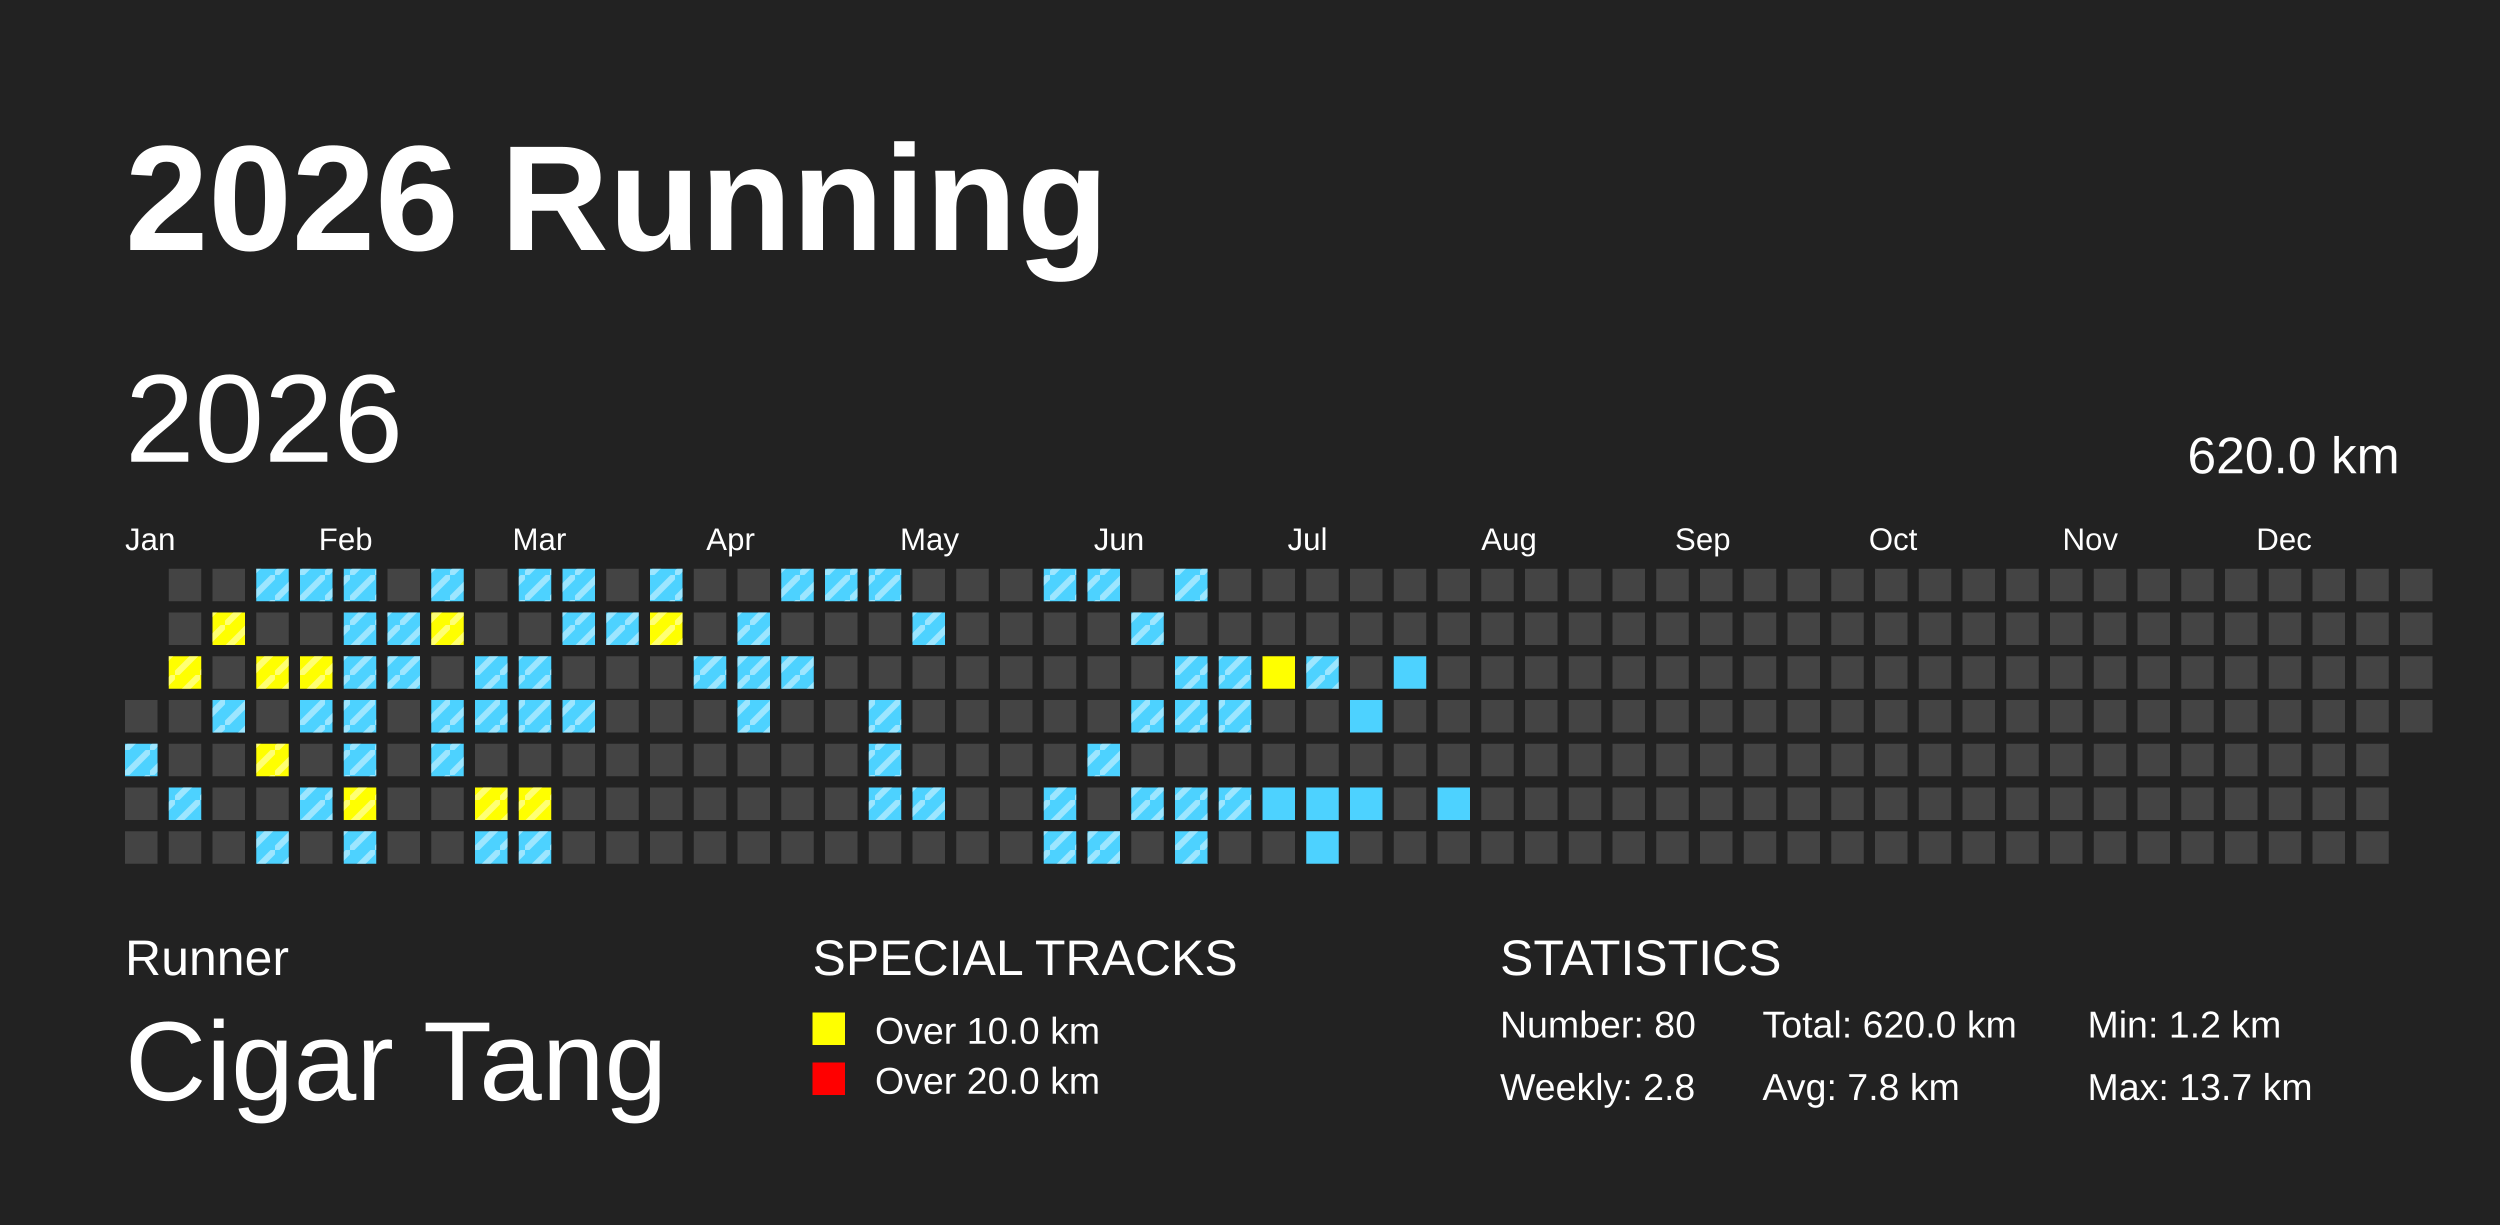
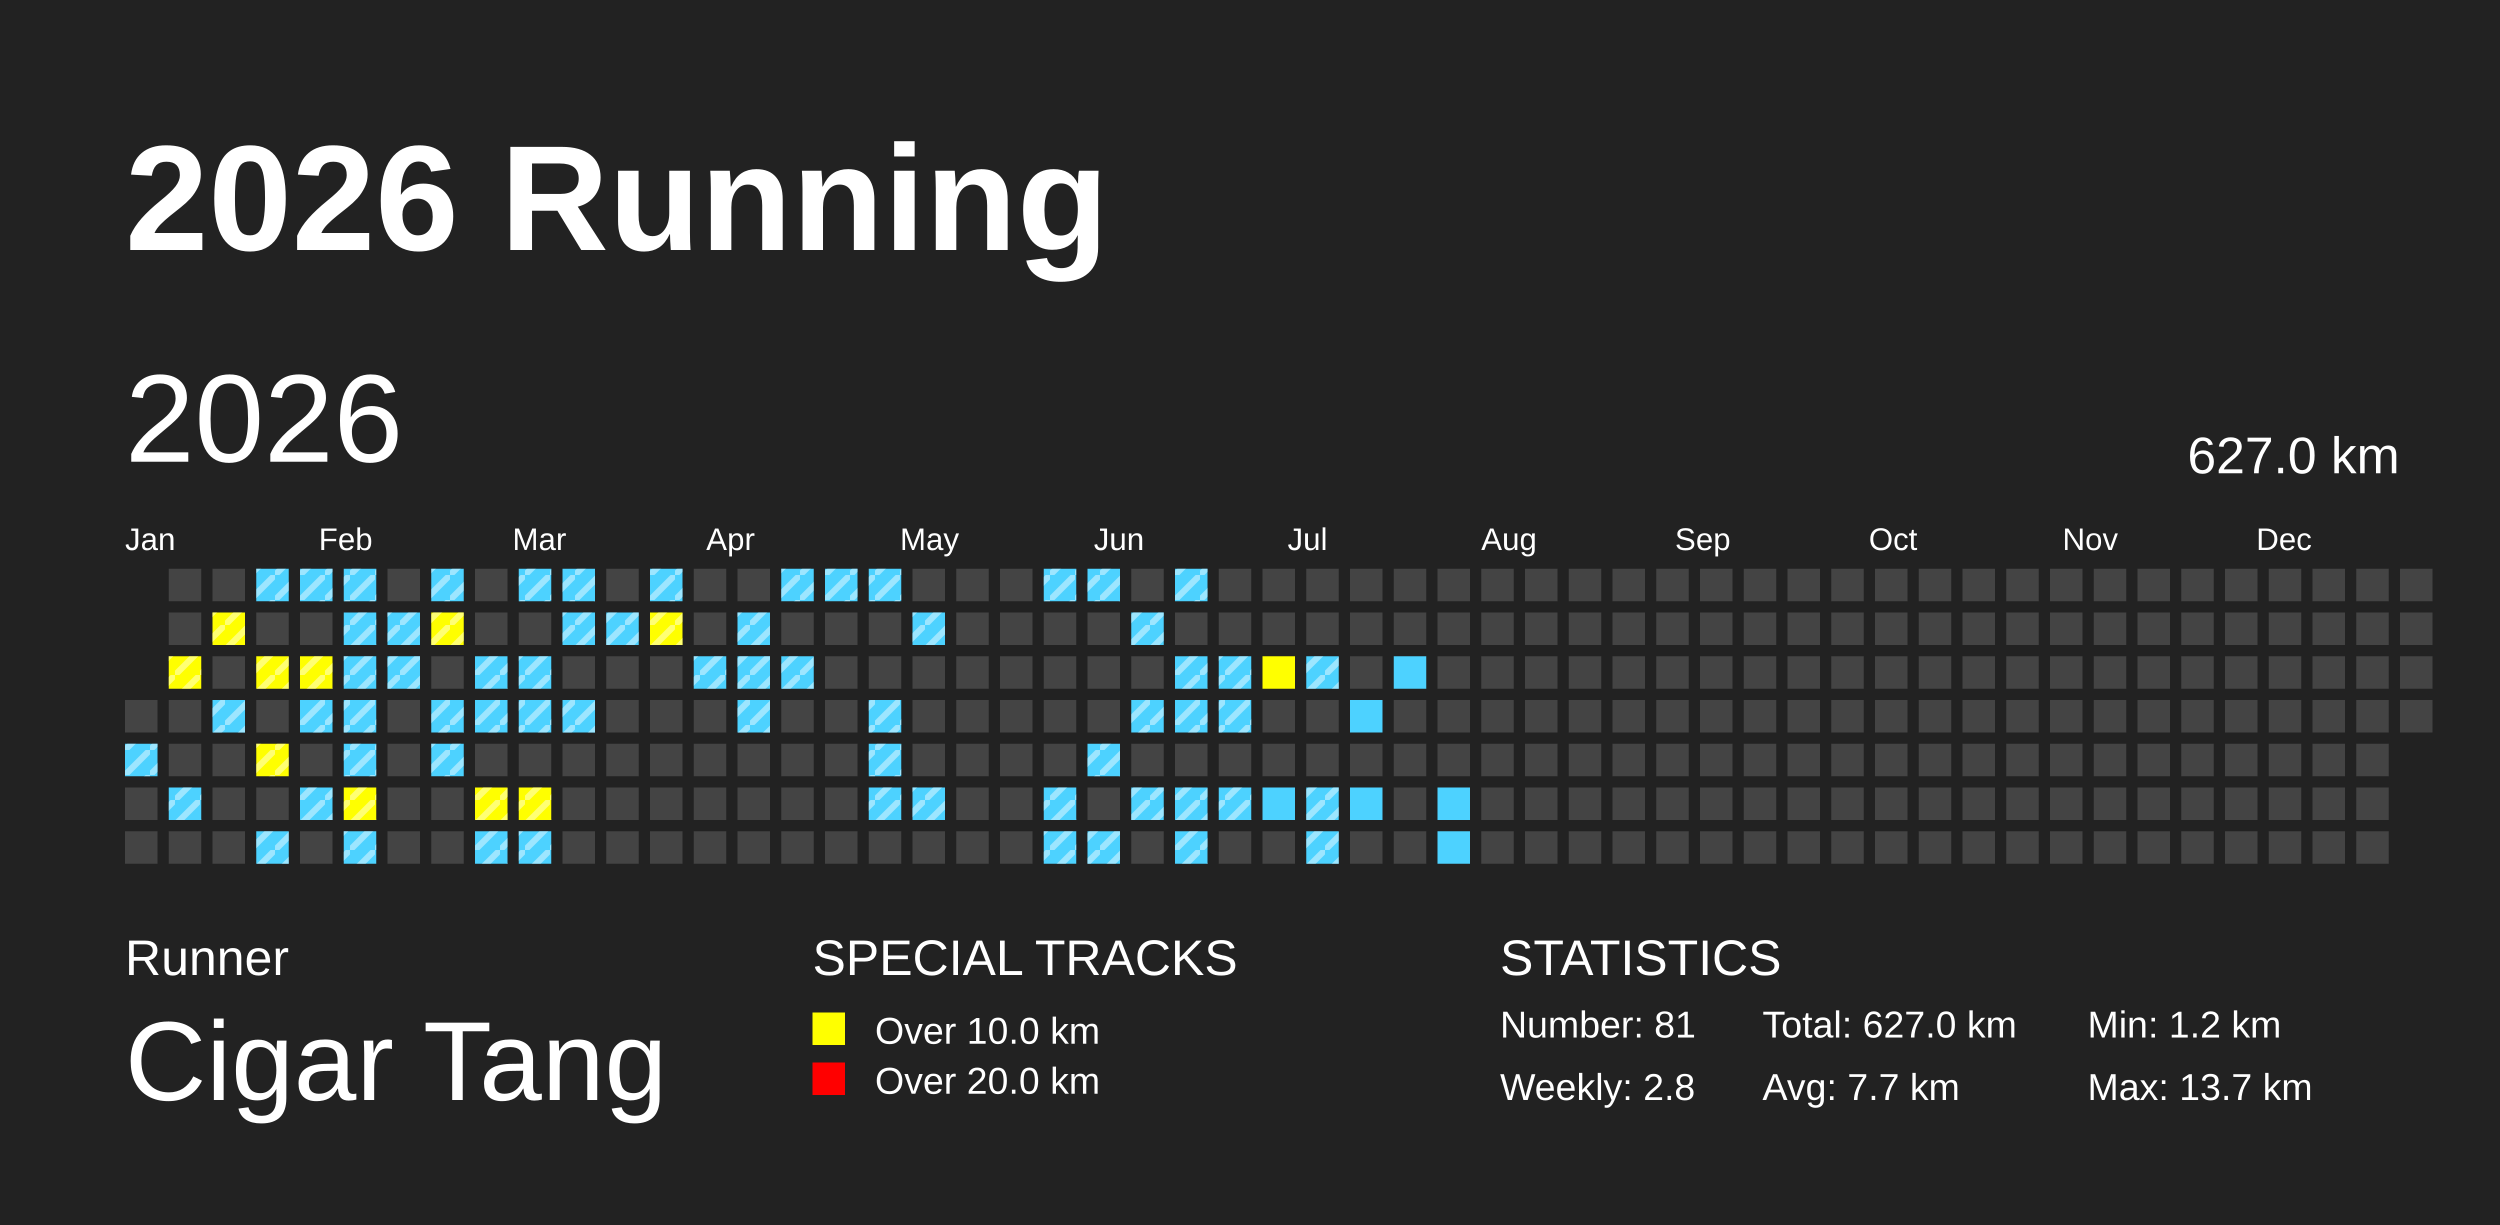
<svg xmlns="http://www.w3.org/2000/svg" baseProfile="full" height="98mm" version="1.1" viewBox="0,0,200,98" width="200mm">
  <defs>
    <pattern height="2" id="indoor-stripe" patternUnits="userSpaceOnUse" width="2">
      <line stroke="white" stroke-opacity="0.45" stroke-width="0.5" x1="0" x2="2" y1="2" y2="0" />
    </pattern>
  </defs>
  <rect fill="#222222" height="98" width="200" x="0" y="0" />
  <text fill="#FFFFFF" style="font-size:12px; font-family:Arial; font-weight:bold;" x="10" y="20">2026 Running</text>
  <text fill="#FFFFFF" style="font-size:4px; font-family:Arial" x="10" y="78">Runner</text>
  <text fill="#FFFFFF" style="font-size:9px; font-family:Arial" x="10" y="88">Cigar Tang</text>
  <text fill="#FFFFFF" style="font-size:4px; font-family:Arial" x="65" y="78">SPECIAL TRACKS</text>
  <rect fill="yellow" height="2.6" width="2.6" x="65" y="81" />
  <text fill="#FFFFFF" style="font-size:3px; font-family:Arial" x="70" y="83.5">Over 10.0 km</text>
  <rect fill="red" height="2.6" width="2.6" x="65" y="85" />
  <text fill="#FFFFFF" style="font-size:3px; font-family:Arial" x="70" y="87.5">Over 20.0 km</text>
  <text fill="#FFFFFF" style="font-size:4px; font-family:Arial" x="120" y="78">STATISTICS</text>
-   <text fill="#FFFFFF" style="font-size:3px; font-family:Arial" x="120" y="83">Number: 80</text>
+   <text fill="#FFFFFF" style="font-size:3px; font-family:Arial" x="120" y="83">Number: 81</text>
  <text fill="#FFFFFF" style="font-size:3px; font-family:Arial" x="120" y="88">Weekly: 2.8</text>
-   <text fill="#FFFFFF" style="font-size:3px; font-family:Arial" x="141" y="83">Total: 620.0 km</text>
-   <text fill="#FFFFFF" style="font-size:3px; font-family:Arial" x="141" y="88">Avg: 7.8 km</text>
+   <text fill="#FFFFFF" style="font-size:3px; font-family:Arial" x="141" y="83">Total: 627.0 km</text>
+   <text fill="#FFFFFF" style="font-size:3px; font-family:Arial" x="141" y="88">Avg: 7.7 km</text>
  <text fill="#FFFFFF" style="font-size:3px; font-family:Arial" x="167" y="83">Min: 1.2 km</text>
  <text fill="#FFFFFF" style="font-size:3px; font-family:Arial" x="167" y="88">Max: 13.7 km</text>
  <text dominant-baseline="hanging" fill="#FFFFFF" style="font-size:10.0px; font-family:Arial;" x="10" y="30">2026</text>
-   <text dominant-baseline="hanging" fill="#FFFFFF" style="font-size:4.125px; font-family:Arial;" x="175" y="35">620.0 km</text>
+   <text dominant-baseline="hanging" fill="#FFFFFF" style="font-size:4.125px; font-family:Arial;" x="175" y="35">627.0 km</text>
  <text fill="#FFFFFF" style="font-size:2.5px; font-family:Arial" x="10.0" y="44">Jan</text>
  <text fill="#FFFFFF" style="font-size:2.5px; font-family:Arial" x="25.5" y="44">Feb</text>
  <text fill="#FFFFFF" style="font-size:2.5px; font-family:Arial" x="41.0" y="44">Mar</text>
  <text fill="#FFFFFF" style="font-size:2.5px; font-family:Arial" x="56.5" y="44">Apr</text>
  <text fill="#FFFFFF" style="font-size:2.5px; font-family:Arial" x="72.0" y="44">May</text>
  <text fill="#FFFFFF" style="font-size:2.5px; font-family:Arial" x="87.5" y="44">Jun</text>
  <text fill="#FFFFFF" style="font-size:2.5px; font-family:Arial" x="103.0" y="44">Jul</text>
  <text fill="#FFFFFF" style="font-size:2.5px; font-family:Arial" x="118.5" y="44">Aug</text>
  <text fill="#FFFFFF" style="font-size:2.5px; font-family:Arial" x="134.0" y="44">Sep</text>
  <text fill="#FFFFFF" style="font-size:2.5px; font-family:Arial" x="149.5" y="44">Oct</text>
  <text fill="#FFFFFF" style="font-size:2.5px; font-family:Arial" x="165.0" y="44">Nov</text>
  <text fill="#FFFFFF" style="font-size:2.5px; font-family:Arial" x="180.5" y="44">Dec</text>
  <rect fill="#444444" height="2.6" width="2.6" x="10.0" y="56.0" />
  <rect fill="#4DD2FF" height="2.6" width="2.6" x="10.0" y="59.5" />
  <rect fill="url(#indoor-stripe)" height="2.6" style="pointer-events: none;" width="2.6" x="10.0" y="59.5" />
  <rect fill="#444444" height="2.6" width="2.6" x="10.0" y="63.0" />
  <rect fill="#444444" height="2.6" width="2.6" x="10.0" y="66.5" />
  <rect fill="#444444" height="2.6" width="2.6" x="13.5" y="45.5" />
  <rect fill="#444444" height="2.6" width="2.6" x="13.5" y="49.0" />
  <rect fill="yellow" height="2.6" width="2.6" x="13.5" y="52.5" />
  <rect fill="url(#indoor-stripe)" height="2.6" style="pointer-events: none;" width="2.6" x="13.5" y="52.5" />
  <rect fill="#444444" height="2.6" width="2.6" x="13.5" y="56.0" />
  <rect fill="#444444" height="2.6" width="2.6" x="13.5" y="59.5" />
  <rect fill="#4DD2FF" height="2.6" width="2.6" x="13.5" y="63.0" />
  <rect fill="url(#indoor-stripe)" height="2.6" style="pointer-events: none;" width="2.6" x="13.5" y="63.0" />
  <rect fill="#444444" height="2.6" width="2.6" x="13.5" y="66.5" />
  <rect fill="#444444" height="2.6" width="2.6" x="17.0" y="45.5" />
  <rect fill="yellow" height="2.6" width="2.6" x="17.0" y="49.0" />
  <rect fill="url(#indoor-stripe)" height="2.6" style="pointer-events: none;" width="2.6" x="17.0" y="49.0" />
  <rect fill="#444444" height="2.6" width="2.6" x="17.0" y="52.5" />
  <rect fill="#4DD2FF" height="2.6" width="2.6" x="17.0" y="56.0" />
  <rect fill="url(#indoor-stripe)" height="2.6" style="pointer-events: none;" width="2.6" x="17.0" y="56.0" />
  <rect fill="#444444" height="2.6" width="2.6" x="17.0" y="59.5" />
  <rect fill="#444444" height="2.6" width="2.6" x="17.0" y="63.0" />
  <rect fill="#444444" height="2.6" width="2.6" x="17.0" y="66.5" />
  <rect fill="#4DD2FF" height="2.6" width="2.6" x="20.5" y="45.5" />
  <rect fill="url(#indoor-stripe)" height="2.6" style="pointer-events: none;" width="2.6" x="20.5" y="45.5" />
  <rect fill="#444444" height="2.6" width="2.6" x="20.5" y="49.0" />
  <rect fill="yellow" height="2.6" width="2.6" x="20.5" y="52.5" />
  <rect fill="url(#indoor-stripe)" height="2.6" style="pointer-events: none;" width="2.6" x="20.5" y="52.5" />
  <rect fill="#444444" height="2.6" width="2.6" x="20.5" y="56.0" />
  <rect fill="yellow" height="2.6" width="2.6" x="20.5" y="59.5" />
  <rect fill="url(#indoor-stripe)" height="2.6" style="pointer-events: none;" width="2.6" x="20.5" y="59.5" />
  <rect fill="#444444" height="2.6" width="2.6" x="20.5" y="63.0" />
  <rect fill="#4DD2FF" height="2.6" width="2.6" x="20.5" y="66.5" />
  <rect fill="url(#indoor-stripe)" height="2.6" style="pointer-events: none;" width="2.6" x="20.5" y="66.5" />
  <rect fill="#4DD2FF" height="2.6" width="2.6" x="24.0" y="45.5" />
  <rect fill="url(#indoor-stripe)" height="2.6" style="pointer-events: none;" width="2.6" x="24.0" y="45.5" />
  <rect fill="#444444" height="2.6" width="2.6" x="24.0" y="49.0" />
  <rect fill="yellow" height="2.6" width="2.6" x="24.0" y="52.5" />
  <rect fill="url(#indoor-stripe)" height="2.6" style="pointer-events: none;" width="2.6" x="24.0" y="52.5" />
  <rect fill="#4DD2FF" height="2.6" width="2.6" x="24.0" y="56.0" />
  <rect fill="url(#indoor-stripe)" height="2.6" style="pointer-events: none;" width="2.6" x="24.0" y="56.0" />
  <rect fill="#444444" height="2.6" width="2.6" x="24.0" y="59.5" />
  <rect fill="#4DD2FF" height="2.6" width="2.6" x="24.0" y="63.0" />
  <rect fill="url(#indoor-stripe)" height="2.6" style="pointer-events: none;" width="2.6" x="24.0" y="63.0" />
  <rect fill="#444444" height="2.6" width="2.6" x="24.0" y="66.5" />
  <rect fill="#4DD2FF" height="2.6" width="2.6" x="27.5" y="45.5" />
  <rect fill="url(#indoor-stripe)" height="2.6" style="pointer-events: none;" width="2.6" x="27.5" y="45.5" />
  <rect fill="#4DD2FF" height="2.6" width="2.6" x="27.5" y="49.0" />
  <rect fill="url(#indoor-stripe)" height="2.6" style="pointer-events: none;" width="2.6" x="27.5" y="49.0" />
  <rect fill="#4DD2FF" height="2.6" width="2.6" x="27.5" y="52.5" />
  <rect fill="url(#indoor-stripe)" height="2.6" style="pointer-events: none;" width="2.6" x="27.5" y="52.5" />
  <rect fill="#4DD2FF" height="2.6" width="2.6" x="27.5" y="56.0" />
  <rect fill="url(#indoor-stripe)" height="2.6" style="pointer-events: none;" width="2.6" x="27.5" y="56.0" />
  <rect fill="#4DD2FF" height="2.6" width="2.6" x="27.5" y="59.5" />
  <rect fill="url(#indoor-stripe)" height="2.6" style="pointer-events: none;" width="2.6" x="27.5" y="59.5" />
  <rect fill="yellow" height="2.6" width="2.6" x="27.5" y="63.0" />
  <rect fill="url(#indoor-stripe)" height="2.6" style="pointer-events: none;" width="2.6" x="27.5" y="63.0" />
  <rect fill="#4DD2FF" height="2.6" width="2.6" x="27.5" y="66.5" />
  <rect fill="url(#indoor-stripe)" height="2.6" style="pointer-events: none;" width="2.6" x="27.5" y="66.5" />
  <rect fill="#444444" height="2.6" width="2.6" x="31.0" y="45.5" />
  <rect fill="#4DD2FF" height="2.6" width="2.6" x="31.0" y="49.0" />
  <rect fill="url(#indoor-stripe)" height="2.6" style="pointer-events: none;" width="2.6" x="31.0" y="49.0" />
  <rect fill="#4DD2FF" height="2.6" width="2.6" x="31.0" y="52.5" />
  <rect fill="url(#indoor-stripe)" height="2.6" style="pointer-events: none;" width="2.6" x="31.0" y="52.5" />
  <rect fill="#444444" height="2.6" width="2.6" x="31.0" y="56.0" />
  <rect fill="#444444" height="2.6" width="2.6" x="31.0" y="59.5" />
  <rect fill="#444444" height="2.6" width="2.6" x="31.0" y="63.0" />
  <rect fill="#444444" height="2.6" width="2.6" x="31.0" y="66.5" />
  <rect fill="#4DD2FF" height="2.6" width="2.6" x="34.5" y="45.5" />
  <rect fill="url(#indoor-stripe)" height="2.6" style="pointer-events: none;" width="2.6" x="34.5" y="45.5" />
  <rect fill="yellow" height="2.6" width="2.6" x="34.5" y="49.0" />
  <rect fill="url(#indoor-stripe)" height="2.6" style="pointer-events: none;" width="2.6" x="34.5" y="49.0" />
  <rect fill="#444444" height="2.6" width="2.6" x="34.5" y="52.5" />
  <rect fill="#4DD2FF" height="2.6" width="2.6" x="34.5" y="56.0" />
  <rect fill="url(#indoor-stripe)" height="2.6" style="pointer-events: none;" width="2.6" x="34.5" y="56.0" />
  <rect fill="#4DD2FF" height="2.6" width="2.6" x="34.5" y="59.5" />
  <rect fill="url(#indoor-stripe)" height="2.6" style="pointer-events: none;" width="2.6" x="34.5" y="59.5" />
  <rect fill="#444444" height="2.6" width="2.6" x="34.5" y="63.0" />
  <rect fill="#444444" height="2.6" width="2.6" x="34.5" y="66.5" />
  <rect fill="#444444" height="2.6" width="2.6" x="38.0" y="45.5" />
  <rect fill="#444444" height="2.6" width="2.6" x="38.0" y="49.0" />
  <rect fill="#4DD2FF" height="2.6" width="2.6" x="38.0" y="52.5" />
  <rect fill="url(#indoor-stripe)" height="2.6" style="pointer-events: none;" width="2.6" x="38.0" y="52.5" />
  <rect fill="#4DD2FF" height="2.6" width="2.6" x="38.0" y="56.0" />
  <rect fill="url(#indoor-stripe)" height="2.6" style="pointer-events: none;" width="2.6" x="38.0" y="56.0" />
  <rect fill="#444444" height="2.6" width="2.6" x="38.0" y="59.5" />
  <rect fill="yellow" height="2.6" width="2.6" x="38.0" y="63.0" />
  <rect fill="url(#indoor-stripe)" height="2.6" style="pointer-events: none;" width="2.6" x="38.0" y="63.0" />
  <rect fill="#4DD2FF" height="2.6" width="2.6" x="38.0" y="66.5" />
  <rect fill="url(#indoor-stripe)" height="2.6" style="pointer-events: none;" width="2.6" x="38.0" y="66.5" />
  <rect fill="#4DD2FF" height="2.6" width="2.6" x="41.5" y="45.5" />
  <rect fill="url(#indoor-stripe)" height="2.6" style="pointer-events: none;" width="2.6" x="41.5" y="45.5" />
  <rect fill="#444444" height="2.6" width="2.6" x="41.5" y="49.0" />
  <rect fill="#4DD2FF" height="2.6" width="2.6" x="41.5" y="52.5" />
  <rect fill="url(#indoor-stripe)" height="2.6" style="pointer-events: none;" width="2.6" x="41.5" y="52.5" />
  <rect fill="#4DD2FF" height="2.6" width="2.6" x="41.5" y="56.0" />
  <rect fill="url(#indoor-stripe)" height="2.6" style="pointer-events: none;" width="2.6" x="41.5" y="56.0" />
  <rect fill="#444444" height="2.6" width="2.6" x="41.5" y="59.5" />
  <rect fill="yellow" height="2.6" width="2.6" x="41.5" y="63.0" />
  <rect fill="url(#indoor-stripe)" height="2.6" style="pointer-events: none;" width="2.6" x="41.5" y="63.0" />
  <rect fill="#4DD2FF" height="2.6" width="2.6" x="41.5" y="66.5" />
  <rect fill="url(#indoor-stripe)" height="2.6" style="pointer-events: none;" width="2.6" x="41.5" y="66.5" />
  <rect fill="#4DD2FF" height="2.6" width="2.6" x="45.0" y="45.5" />
  <rect fill="url(#indoor-stripe)" height="2.6" style="pointer-events: none;" width="2.6" x="45.0" y="45.5" />
  <rect fill="#4DD2FF" height="2.6" width="2.6" x="45.0" y="49.0" />
  <rect fill="url(#indoor-stripe)" height="2.6" style="pointer-events: none;" width="2.6" x="45.0" y="49.0" />
  <rect fill="#444444" height="2.6" width="2.6" x="45.0" y="52.5" />
  <rect fill="#4DD2FF" height="2.6" width="2.6" x="45.0" y="56.0" />
  <rect fill="url(#indoor-stripe)" height="2.6" style="pointer-events: none;" width="2.6" x="45.0" y="56.0" />
  <rect fill="#444444" height="2.6" width="2.6" x="45.0" y="59.5" />
  <rect fill="#444444" height="2.6" width="2.6" x="45.0" y="63.0" />
  <rect fill="#444444" height="2.6" width="2.6" x="45.0" y="66.5" />
  <rect fill="#444444" height="2.6" width="2.6" x="48.5" y="45.5" />
  <rect fill="#4DD2FF" height="2.6" width="2.6" x="48.5" y="49.0" />
  <rect fill="url(#indoor-stripe)" height="2.6" style="pointer-events: none;" width="2.6" x="48.5" y="49.0" />
  <rect fill="#444444" height="2.6" width="2.6" x="48.5" y="52.5" />
  <rect fill="#444444" height="2.6" width="2.6" x="48.5" y="56.0" />
  <rect fill="#444444" height="2.6" width="2.6" x="48.5" y="59.5" />
  <rect fill="#444444" height="2.6" width="2.6" x="48.5" y="63.0" />
  <rect fill="#444444" height="2.6" width="2.6" x="48.5" y="66.5" />
  <rect fill="#4DD2FF" height="2.6" width="2.6" x="52.0" y="45.5" />
  <rect fill="url(#indoor-stripe)" height="2.6" style="pointer-events: none;" width="2.6" x="52.0" y="45.5" />
  <rect fill="yellow" height="2.6" width="2.6" x="52.0" y="49.0" />
  <rect fill="url(#indoor-stripe)" height="2.6" style="pointer-events: none;" width="2.6" x="52.0" y="49.0" />
  <rect fill="#444444" height="2.6" width="2.6" x="52.0" y="52.5" />
  <rect fill="#444444" height="2.6" width="2.6" x="52.0" y="56.0" />
  <rect fill="#444444" height="2.6" width="2.6" x="52.0" y="59.5" />
  <rect fill="#444444" height="2.6" width="2.6" x="52.0" y="63.0" />
  <rect fill="#444444" height="2.6" width="2.6" x="52.0" y="66.5" />
  <rect fill="#444444" height="2.6" width="2.6" x="55.5" y="45.5" />
  <rect fill="#444444" height="2.6" width="2.6" x="55.5" y="49.0" />
  <rect fill="#4DD2FF" height="2.6" width="2.6" x="55.5" y="52.5" />
  <rect fill="url(#indoor-stripe)" height="2.6" style="pointer-events: none;" width="2.6" x="55.5" y="52.5" />
  <rect fill="#444444" height="2.6" width="2.6" x="55.5" y="56.0" />
  <rect fill="#444444" height="2.6" width="2.6" x="55.5" y="59.5" />
  <rect fill="#444444" height="2.6" width="2.6" x="55.5" y="63.0" />
  <rect fill="#444444" height="2.6" width="2.6" x="55.5" y="66.5" />
  <rect fill="#444444" height="2.6" width="2.6" x="59.0" y="45.5" />
  <rect fill="#4DD2FF" height="2.6" width="2.6" x="59.0" y="49.0" />
  <rect fill="url(#indoor-stripe)" height="2.6" style="pointer-events: none;" width="2.6" x="59.0" y="49.0" />
  <rect fill="#4DD2FF" height="2.6" width="2.6" x="59.0" y="52.5" />
  <rect fill="url(#indoor-stripe)" height="2.6" style="pointer-events: none;" width="2.6" x="59.0" y="52.5" />
  <rect fill="#4DD2FF" height="2.6" width="2.6" x="59.0" y="56.0" />
  <rect fill="url(#indoor-stripe)" height="2.6" style="pointer-events: none;" width="2.6" x="59.0" y="56.0" />
  <rect fill="#444444" height="2.6" width="2.6" x="59.0" y="59.5" />
  <rect fill="#444444" height="2.6" width="2.6" x="59.0" y="63.0" />
  <rect fill="#444444" height="2.6" width="2.6" x="59.0" y="66.5" />
  <rect fill="#4DD2FF" height="2.6" width="2.6" x="62.5" y="45.5" />
  <rect fill="url(#indoor-stripe)" height="2.6" style="pointer-events: none;" width="2.6" x="62.5" y="45.5" />
  <rect fill="#444444" height="2.6" width="2.6" x="62.5" y="49.0" />
  <rect fill="#4DD2FF" height="2.6" width="2.6" x="62.5" y="52.5" />
  <rect fill="url(#indoor-stripe)" height="2.6" style="pointer-events: none;" width="2.6" x="62.5" y="52.5" />
  <rect fill="#444444" height="2.6" width="2.6" x="62.5" y="56.0" />
  <rect fill="#444444" height="2.6" width="2.6" x="62.5" y="59.5" />
  <rect fill="#444444" height="2.6" width="2.6" x="62.5" y="63.0" />
  <rect fill="#444444" height="2.6" width="2.6" x="62.5" y="66.5" />
  <rect fill="#4DD2FF" height="2.6" width="2.6" x="66.0" y="45.5" />
  <rect fill="url(#indoor-stripe)" height="2.6" style="pointer-events: none;" width="2.6" x="66.0" y="45.5" />
  <rect fill="#444444" height="2.6" width="2.6" x="66.0" y="49.0" />
  <rect fill="#444444" height="2.6" width="2.6" x="66.0" y="52.5" />
  <rect fill="#444444" height="2.6" width="2.6" x="66.0" y="56.0" />
  <rect fill="#444444" height="2.6" width="2.6" x="66.0" y="59.5" />
  <rect fill="#444444" height="2.6" width="2.6" x="66.0" y="63.0" />
  <rect fill="#444444" height="2.6" width="2.6" x="66.0" y="66.5" />
  <rect fill="#4DD2FF" height="2.6" width="2.6" x="69.5" y="45.5" />
  <rect fill="url(#indoor-stripe)" height="2.6" style="pointer-events: none;" width="2.6" x="69.5" y="45.5" />
  <rect fill="#444444" height="2.6" width="2.6" x="69.5" y="49.0" />
  <rect fill="#444444" height="2.6" width="2.6" x="69.5" y="52.5" />
  <rect fill="#4DD2FF" height="2.6" width="2.6" x="69.5" y="56.0" />
  <rect fill="url(#indoor-stripe)" height="2.6" style="pointer-events: none;" width="2.6" x="69.5" y="56.0" />
  <rect fill="#4DD2FF" height="2.6" width="2.6" x="69.5" y="59.5" />
  <rect fill="url(#indoor-stripe)" height="2.6" style="pointer-events: none;" width="2.6" x="69.5" y="59.5" />
  <rect fill="#4DD2FF" height="2.6" width="2.6" x="69.5" y="63.0" />
  <rect fill="url(#indoor-stripe)" height="2.6" style="pointer-events: none;" width="2.6" x="69.5" y="63.0" />
  <rect fill="#444444" height="2.6" width="2.6" x="69.5" y="66.5" />
  <rect fill="#444444" height="2.6" width="2.6" x="73.0" y="45.5" />
  <rect fill="#4DD2FF" height="2.6" width="2.6" x="73.0" y="49.0" />
  <rect fill="url(#indoor-stripe)" height="2.6" style="pointer-events: none;" width="2.6" x="73.0" y="49.0" />
  <rect fill="#444444" height="2.6" width="2.6" x="73.0" y="52.5" />
  <rect fill="#444444" height="2.6" width="2.6" x="73.0" y="56.0" />
  <rect fill="#444444" height="2.6" width="2.6" x="73.0" y="59.5" />
  <rect fill="#4DD2FF" height="2.6" width="2.6" x="73.0" y="63.0" />
  <rect fill="url(#indoor-stripe)" height="2.6" style="pointer-events: none;" width="2.6" x="73.0" y="63.0" />
  <rect fill="#444444" height="2.6" width="2.6" x="73.0" y="66.5" />
  <rect fill="#444444" height="2.6" width="2.6" x="76.5" y="45.5" />
  <rect fill="#444444" height="2.6" width="2.6" x="76.5" y="49.0" />
  <rect fill="#444444" height="2.6" width="2.6" x="76.5" y="52.5" />
  <rect fill="#444444" height="2.6" width="2.6" x="76.5" y="56.0" />
  <rect fill="#444444" height="2.6" width="2.6" x="76.5" y="59.5" />
  <rect fill="#444444" height="2.6" width="2.6" x="76.5" y="63.0" />
  <rect fill="#444444" height="2.6" width="2.6" x="76.5" y="66.5" />
  <rect fill="#444444" height="2.6" width="2.6" x="80.0" y="45.5" />
  <rect fill="#444444" height="2.6" width="2.6" x="80.0" y="49.0" />
  <rect fill="#444444" height="2.6" width="2.6" x="80.0" y="52.5" />
  <rect fill="#444444" height="2.6" width="2.6" x="80.0" y="56.0" />
  <rect fill="#444444" height="2.6" width="2.6" x="80.0" y="59.5" />
  <rect fill="#444444" height="2.6" width="2.6" x="80.0" y="63.0" />
  <rect fill="#444444" height="2.6" width="2.6" x="80.0" y="66.5" />
  <rect fill="#4DD2FF" height="2.6" width="2.6" x="83.5" y="45.5" />
  <rect fill="url(#indoor-stripe)" height="2.6" style="pointer-events: none;" width="2.6" x="83.5" y="45.5" />
  <rect fill="#444444" height="2.6" width="2.6" x="83.5" y="49.0" />
  <rect fill="#444444" height="2.6" width="2.6" x="83.5" y="52.5" />
  <rect fill="#444444" height="2.6" width="2.6" x="83.5" y="56.0" />
  <rect fill="#444444" height="2.6" width="2.6" x="83.5" y="59.5" />
  <rect fill="#4DD2FF" height="2.6" width="2.6" x="83.5" y="63.0" />
  <rect fill="url(#indoor-stripe)" height="2.6" style="pointer-events: none;" width="2.6" x="83.5" y="63.0" />
  <rect fill="#4DD2FF" height="2.6" width="2.6" x="83.5" y="66.5" />
  <rect fill="url(#indoor-stripe)" height="2.6" style="pointer-events: none;" width="2.6" x="83.5" y="66.5" />
  <rect fill="#4DD2FF" height="2.6" width="2.6" x="87.0" y="45.5" />
  <rect fill="url(#indoor-stripe)" height="2.6" style="pointer-events: none;" width="2.6" x="87.0" y="45.5" />
  <rect fill="#444444" height="2.6" width="2.6" x="87.0" y="49.0" />
  <rect fill="#444444" height="2.6" width="2.6" x="87.0" y="52.5" />
  <rect fill="#444444" height="2.6" width="2.6" x="87.0" y="56.0" />
  <rect fill="#4DD2FF" height="2.6" width="2.6" x="87.0" y="59.5" />
  <rect fill="url(#indoor-stripe)" height="2.6" style="pointer-events: none;" width="2.6" x="87.0" y="59.5" />
  <rect fill="#444444" height="2.6" width="2.6" x="87.0" y="63.0" />
  <rect fill="#4DD2FF" height="2.6" width="2.6" x="87.0" y="66.5" />
  <rect fill="url(#indoor-stripe)" height="2.6" style="pointer-events: none;" width="2.6" x="87.0" y="66.5" />
  <rect fill="#444444" height="2.6" width="2.6" x="90.5" y="45.5" />
  <rect fill="#4DD2FF" height="2.6" width="2.6" x="90.5" y="49.0" />
  <rect fill="url(#indoor-stripe)" height="2.6" style="pointer-events: none;" width="2.6" x="90.5" y="49.0" />
  <rect fill="#444444" height="2.6" width="2.6" x="90.5" y="52.5" />
  <rect fill="#4DD2FF" height="2.6" width="2.6" x="90.5" y="56.0" />
  <rect fill="url(#indoor-stripe)" height="2.6" style="pointer-events: none;" width="2.6" x="90.5" y="56.0" />
  <rect fill="#444444" height="2.6" width="2.6" x="90.5" y="59.5" />
  <rect fill="#4DD2FF" height="2.6" width="2.6" x="90.5" y="63.0" />
  <rect fill="url(#indoor-stripe)" height="2.6" style="pointer-events: none;" width="2.6" x="90.5" y="63.0" />
  <rect fill="#444444" height="2.6" width="2.6" x="90.5" y="66.5" />
  <rect fill="#4DD2FF" height="2.6" width="2.6" x="94.0" y="45.5" />
  <rect fill="url(#indoor-stripe)" height="2.6" style="pointer-events: none;" width="2.6" x="94.0" y="45.5" />
  <rect fill="#444444" height="2.6" width="2.6" x="94.0" y="49.0" />
  <rect fill="#4DD2FF" height="2.6" width="2.6" x="94.0" y="52.5" />
  <rect fill="url(#indoor-stripe)" height="2.6" style="pointer-events: none;" width="2.6" x="94.0" y="52.5" />
  <rect fill="#4DD2FF" height="2.6" width="2.6" x="94.0" y="56.0" />
  <rect fill="url(#indoor-stripe)" height="2.6" style="pointer-events: none;" width="2.6" x="94.0" y="56.0" />
  <rect fill="#444444" height="2.6" width="2.6" x="94.0" y="59.5" />
  <rect fill="#4DD2FF" height="2.6" width="2.6" x="94.0" y="63.0" />
  <rect fill="url(#indoor-stripe)" height="2.6" style="pointer-events: none;" width="2.6" x="94.0" y="63.0" />
  <rect fill="#4DD2FF" height="2.6" width="2.6" x="94.0" y="66.5" />
  <rect fill="url(#indoor-stripe)" height="2.6" style="pointer-events: none;" width="2.6" x="94.0" y="66.5" />
  <rect fill="#444444" height="2.6" width="2.6" x="97.5" y="45.5" />
  <rect fill="#444444" height="2.6" width="2.6" x="97.5" y="49.0" />
  <rect fill="#4DD2FF" height="2.6" width="2.6" x="97.5" y="52.5" />
  <rect fill="url(#indoor-stripe)" height="2.6" style="pointer-events: none;" width="2.6" x="97.5" y="52.5" />
  <rect fill="#4DD2FF" height="2.6" width="2.6" x="97.5" y="56.0" />
  <rect fill="url(#indoor-stripe)" height="2.6" style="pointer-events: none;" width="2.6" x="97.5" y="56.0" />
  <rect fill="#444444" height="2.6" width="2.6" x="97.5" y="59.5" />
  <rect fill="#4DD2FF" height="2.6" width="2.6" x="97.5" y="63.0" />
  <rect fill="url(#indoor-stripe)" height="2.6" style="pointer-events: none;" width="2.6" x="97.5" y="63.0" />
  <rect fill="#444444" height="2.6" width="2.6" x="97.5" y="66.5" />
  <rect fill="#444444" height="2.6" width="2.6" x="101.0" y="45.5" />
  <rect fill="#444444" height="2.6" width="2.6" x="101.0" y="49.0" />
  <rect fill="yellow" height="2.6" width="2.6" x="101.0" y="52.5" />
  <rect fill="#444444" height="2.6" width="2.6" x="101.0" y="56.0" />
  <rect fill="#444444" height="2.6" width="2.6" x="101.0" y="59.5" />
  <rect fill="#4DD2FF" height="2.6" width="2.6" x="101.0" y="63.0" />
  <rect fill="#444444" height="2.6" width="2.6" x="101.0" y="66.5" />
  <rect fill="#444444" height="2.6" width="2.6" x="104.5" y="45.5" />
  <rect fill="#444444" height="2.6" width="2.6" x="104.5" y="49.0" />
  <rect fill="#4DD2FF" height="2.6" width="2.6" x="104.5" y="52.5" />
  <rect fill="url(#indoor-stripe)" height="2.6" style="pointer-events: none;" width="2.6" x="104.5" y="52.5" />
  <rect fill="#444444" height="2.6" width="2.6" x="104.5" y="56.0" />
  <rect fill="#444444" height="2.6" width="2.6" x="104.5" y="59.5" />
  <rect fill="#4DD2FF" height="2.6" width="2.6" x="104.5" y="63.0" />
+   <rect fill="url(#indoor-stripe)" height="2.6" style="pointer-events: none;" width="2.6" x="104.5" y="63.0" />
  <rect fill="#4DD2FF" height="2.6" width="2.6" x="104.5" y="66.5" />
+   <rect fill="url(#indoor-stripe)" height="2.6" style="pointer-events: none;" width="2.6" x="104.5" y="66.5" />
  <rect fill="#444444" height="2.6" width="2.6" x="108.0" y="45.5" />
  <rect fill="#444444" height="2.6" width="2.6" x="108.0" y="49.0" />
  <rect fill="#444444" height="2.6" width="2.6" x="108.0" y="52.5" />
  <rect fill="#4DD2FF" height="2.6" width="2.6" x="108.0" y="56.0" />
  <rect fill="#444444" height="2.6" width="2.6" x="108.0" y="59.5" />
  <rect fill="#4DD2FF" height="2.6" width="2.6" x="108.0" y="63.0" />
  <rect fill="#444444" height="2.6" width="2.6" x="108.0" y="66.5" />
  <rect fill="#444444" height="2.6" width="2.6" x="111.5" y="45.5" />
  <rect fill="#444444" height="2.6" width="2.6" x="111.5" y="49.0" />
  <rect fill="#4DD2FF" height="2.6" width="2.6" x="111.5" y="52.5" />
  <rect fill="#444444" height="2.6" width="2.6" x="111.5" y="56.0" />
  <rect fill="#444444" height="2.6" width="2.6" x="111.5" y="59.5" />
  <rect fill="#444444" height="2.6" width="2.6" x="111.5" y="63.0" />
  <rect fill="#444444" height="2.6" width="2.6" x="111.5" y="66.5" />
  <rect fill="#444444" height="2.6" width="2.6" x="115.0" y="45.5" />
  <rect fill="#444444" height="2.6" width="2.6" x="115.0" y="49.0" />
  <rect fill="#444444" height="2.6" width="2.6" x="115.0" y="52.5" />
  <rect fill="#444444" height="2.6" width="2.6" x="115.0" y="56.0" />
  <rect fill="#444444" height="2.6" width="2.6" x="115.0" y="59.5" />
  <rect fill="#4DD2FF" height="2.6" width="2.6" x="115.0" y="63.0" />
-   <rect fill="#444444" height="2.6" width="2.6" x="115.0" y="66.5" />
+   <rect fill="#4DD2FF" height="2.6" width="2.6" x="115.0" y="66.5" />
  <rect fill="#444444" height="2.6" width="2.6" x="118.5" y="45.5" />
  <rect fill="#444444" height="2.6" width="2.6" x="118.5" y="49.0" />
  <rect fill="#444444" height="2.6" width="2.6" x="118.5" y="52.5" />
  <rect fill="#444444" height="2.6" width="2.6" x="118.5" y="56.0" />
  <rect fill="#444444" height="2.6" width="2.6" x="118.5" y="59.5" />
  <rect fill="#444444" height="2.6" width="2.6" x="118.5" y="63.0" />
  <rect fill="#444444" height="2.6" width="2.6" x="118.5" y="66.5" />
  <rect fill="#444444" height="2.6" width="2.6" x="122.0" y="45.5" />
  <rect fill="#444444" height="2.6" width="2.6" x="122.0" y="49.0" />
  <rect fill="#444444" height="2.6" width="2.6" x="122.0" y="52.5" />
  <rect fill="#444444" height="2.6" width="2.6" x="122.0" y="56.0" />
  <rect fill="#444444" height="2.6" width="2.6" x="122.0" y="59.5" />
  <rect fill="#444444" height="2.6" width="2.6" x="122.0" y="63.0" />
  <rect fill="#444444" height="2.6" width="2.6" x="122.0" y="66.5" />
  <rect fill="#444444" height="2.6" width="2.6" x="125.5" y="45.5" />
  <rect fill="#444444" height="2.6" width="2.6" x="125.5" y="49.0" />
  <rect fill="#444444" height="2.6" width="2.6" x="125.5" y="52.5" />
  <rect fill="#444444" height="2.6" width="2.6" x="125.5" y="56.0" />
  <rect fill="#444444" height="2.6" width="2.6" x="125.5" y="59.5" />
  <rect fill="#444444" height="2.6" width="2.6" x="125.5" y="63.0" />
  <rect fill="#444444" height="2.6" width="2.6" x="125.5" y="66.5" />
  <rect fill="#444444" height="2.6" width="2.6" x="129.0" y="45.5" />
  <rect fill="#444444" height="2.6" width="2.6" x="129.0" y="49.0" />
  <rect fill="#444444" height="2.6" width="2.6" x="129.0" y="52.5" />
  <rect fill="#444444" height="2.6" width="2.6" x="129.0" y="56.0" />
  <rect fill="#444444" height="2.6" width="2.6" x="129.0" y="59.5" />
  <rect fill="#444444" height="2.6" width="2.6" x="129.0" y="63.0" />
  <rect fill="#444444" height="2.6" width="2.6" x="129.0" y="66.5" />
  <rect fill="#444444" height="2.6" width="2.6" x="132.5" y="45.5" />
  <rect fill="#444444" height="2.6" width="2.6" x="132.5" y="49.0" />
  <rect fill="#444444" height="2.6" width="2.6" x="132.5" y="52.5" />
  <rect fill="#444444" height="2.6" width="2.6" x="132.5" y="56.0" />
  <rect fill="#444444" height="2.6" width="2.6" x="132.5" y="59.5" />
  <rect fill="#444444" height="2.6" width="2.6" x="132.5" y="63.0" />
  <rect fill="#444444" height="2.6" width="2.6" x="132.5" y="66.5" />
  <rect fill="#444444" height="2.6" width="2.6" x="136.0" y="45.5" />
  <rect fill="#444444" height="2.6" width="2.6" x="136.0" y="49.0" />
  <rect fill="#444444" height="2.6" width="2.6" x="136.0" y="52.5" />
  <rect fill="#444444" height="2.6" width="2.6" x="136.0" y="56.0" />
  <rect fill="#444444" height="2.6" width="2.6" x="136.0" y="59.5" />
  <rect fill="#444444" height="2.6" width="2.6" x="136.0" y="63.0" />
  <rect fill="#444444" height="2.6" width="2.6" x="136.0" y="66.5" />
  <rect fill="#444444" height="2.6" width="2.6" x="139.5" y="45.5" />
  <rect fill="#444444" height="2.6" width="2.6" x="139.5" y="49.0" />
  <rect fill="#444444" height="2.6" width="2.6" x="139.5" y="52.5" />
  <rect fill="#444444" height="2.6" width="2.6" x="139.5" y="56.0" />
  <rect fill="#444444" height="2.6" width="2.6" x="139.5" y="59.5" />
  <rect fill="#444444" height="2.6" width="2.6" x="139.5" y="63.0" />
  <rect fill="#444444" height="2.6" width="2.6" x="139.5" y="66.5" />
  <rect fill="#444444" height="2.6" width="2.6" x="143.0" y="45.5" />
  <rect fill="#444444" height="2.6" width="2.6" x="143.0" y="49.0" />
  <rect fill="#444444" height="2.6" width="2.6" x="143.0" y="52.5" />
  <rect fill="#444444" height="2.6" width="2.6" x="143.0" y="56.0" />
  <rect fill="#444444" height="2.6" width="2.6" x="143.0" y="59.5" />
  <rect fill="#444444" height="2.6" width="2.6" x="143.0" y="63.0" />
  <rect fill="#444444" height="2.6" width="2.6" x="143.0" y="66.5" />
  <rect fill="#444444" height="2.6" width="2.6" x="146.5" y="45.5" />
  <rect fill="#444444" height="2.6" width="2.6" x="146.5" y="49.0" />
  <rect fill="#444444" height="2.6" width="2.6" x="146.5" y="52.5" />
  <rect fill="#444444" height="2.6" width="2.6" x="146.5" y="56.0" />
  <rect fill="#444444" height="2.6" width="2.6" x="146.5" y="59.5" />
  <rect fill="#444444" height="2.6" width="2.6" x="146.5" y="63.0" />
  <rect fill="#444444" height="2.6" width="2.6" x="146.5" y="66.5" />
  <rect fill="#444444" height="2.6" width="2.6" x="150.0" y="45.5" />
  <rect fill="#444444" height="2.6" width="2.6" x="150.0" y="49.0" />
  <rect fill="#444444" height="2.6" width="2.6" x="150.0" y="52.5" />
  <rect fill="#444444" height="2.6" width="2.6" x="150.0" y="56.0" />
  <rect fill="#444444" height="2.6" width="2.6" x="150.0" y="59.5" />
  <rect fill="#444444" height="2.6" width="2.6" x="150.0" y="63.0" />
  <rect fill="#444444" height="2.6" width="2.6" x="150.0" y="66.5" />
  <rect fill="#444444" height="2.6" width="2.6" x="153.5" y="45.5" />
  <rect fill="#444444" height="2.6" width="2.6" x="153.5" y="49.0" />
  <rect fill="#444444" height="2.6" width="2.6" x="153.5" y="52.5" />
  <rect fill="#444444" height="2.6" width="2.6" x="153.5" y="56.0" />
  <rect fill="#444444" height="2.6" width="2.6" x="153.5" y="59.5" />
  <rect fill="#444444" height="2.6" width="2.6" x="153.5" y="63.0" />
  <rect fill="#444444" height="2.6" width="2.6" x="153.5" y="66.5" />
  <rect fill="#444444" height="2.6" width="2.6" x="157.0" y="45.5" />
  <rect fill="#444444" height="2.6" width="2.6" x="157.0" y="49.0" />
  <rect fill="#444444" height="2.6" width="2.6" x="157.0" y="52.5" />
  <rect fill="#444444" height="2.6" width="2.6" x="157.0" y="56.0" />
  <rect fill="#444444" height="2.6" width="2.6" x="157.0" y="59.5" />
  <rect fill="#444444" height="2.6" width="2.6" x="157.0" y="63.0" />
  <rect fill="#444444" height="2.6" width="2.6" x="157.0" y="66.5" />
  <rect fill="#444444" height="2.6" width="2.6" x="160.5" y="45.5" />
  <rect fill="#444444" height="2.6" width="2.6" x="160.5" y="49.0" />
  <rect fill="#444444" height="2.6" width="2.6" x="160.5" y="52.5" />
  <rect fill="#444444" height="2.6" width="2.6" x="160.5" y="56.0" />
  <rect fill="#444444" height="2.6" width="2.6" x="160.5" y="59.5" />
  <rect fill="#444444" height="2.6" width="2.6" x="160.5" y="63.0" />
  <rect fill="#444444" height="2.6" width="2.6" x="160.5" y="66.5" />
  <rect fill="#444444" height="2.6" width="2.6" x="164.0" y="45.5" />
  <rect fill="#444444" height="2.6" width="2.6" x="164.0" y="49.0" />
  <rect fill="#444444" height="2.6" width="2.6" x="164.0" y="52.5" />
  <rect fill="#444444" height="2.6" width="2.6" x="164.0" y="56.0" />
  <rect fill="#444444" height="2.6" width="2.6" x="164.0" y="59.5" />
  <rect fill="#444444" height="2.6" width="2.6" x="164.0" y="63.0" />
  <rect fill="#444444" height="2.6" width="2.6" x="164.0" y="66.5" />
  <rect fill="#444444" height="2.6" width="2.6" x="167.5" y="45.5" />
  <rect fill="#444444" height="2.6" width="2.6" x="167.5" y="49.0" />
  <rect fill="#444444" height="2.6" width="2.6" x="167.5" y="52.5" />
  <rect fill="#444444" height="2.6" width="2.6" x="167.5" y="56.0" />
  <rect fill="#444444" height="2.6" width="2.6" x="167.5" y="59.5" />
  <rect fill="#444444" height="2.6" width="2.6" x="167.5" y="63.0" />
  <rect fill="#444444" height="2.6" width="2.6" x="167.5" y="66.5" />
  <rect fill="#444444" height="2.6" width="2.6" x="171.0" y="45.5" />
  <rect fill="#444444" height="2.6" width="2.6" x="171.0" y="49.0" />
  <rect fill="#444444" height="2.6" width="2.6" x="171.0" y="52.5" />
  <rect fill="#444444" height="2.6" width="2.6" x="171.0" y="56.0" />
  <rect fill="#444444" height="2.6" width="2.6" x="171.0" y="59.5" />
  <rect fill="#444444" height="2.6" width="2.6" x="171.0" y="63.0" />
  <rect fill="#444444" height="2.6" width="2.6" x="171.0" y="66.5" />
  <rect fill="#444444" height="2.6" width="2.6" x="174.5" y="45.5" />
  <rect fill="#444444" height="2.6" width="2.6" x="174.5" y="49.0" />
  <rect fill="#444444" height="2.6" width="2.6" x="174.5" y="52.5" />
  <rect fill="#444444" height="2.6" width="2.6" x="174.5" y="56.0" />
  <rect fill="#444444" height="2.6" width="2.6" x="174.5" y="59.5" />
  <rect fill="#444444" height="2.6" width="2.6" x="174.5" y="63.0" />
  <rect fill="#444444" height="2.6" width="2.6" x="174.5" y="66.5" />
  <rect fill="#444444" height="2.6" width="2.6" x="178.0" y="45.5" />
  <rect fill="#444444" height="2.6" width="2.6" x="178.0" y="49.0" />
  <rect fill="#444444" height="2.6" width="2.6" x="178.0" y="52.5" />
  <rect fill="#444444" height="2.6" width="2.6" x="178.0" y="56.0" />
  <rect fill="#444444" height="2.6" width="2.6" x="178.0" y="59.5" />
  <rect fill="#444444" height="2.6" width="2.6" x="178.0" y="63.0" />
  <rect fill="#444444" height="2.6" width="2.6" x="178.0" y="66.5" />
  <rect fill="#444444" height="2.6" width="2.6" x="181.5" y="45.5" />
  <rect fill="#444444" height="2.6" width="2.6" x="181.5" y="49.0" />
  <rect fill="#444444" height="2.6" width="2.6" x="181.5" y="52.5" />
  <rect fill="#444444" height="2.6" width="2.6" x="181.5" y="56.0" />
  <rect fill="#444444" height="2.6" width="2.6" x="181.5" y="59.5" />
  <rect fill="#444444" height="2.6" width="2.6" x="181.5" y="63.0" />
  <rect fill="#444444" height="2.6" width="2.6" x="181.5" y="66.5" />
  <rect fill="#444444" height="2.6" width="2.6" x="185.0" y="45.5" />
  <rect fill="#444444" height="2.6" width="2.6" x="185.0" y="49.0" />
  <rect fill="#444444" height="2.6" width="2.6" x="185.0" y="52.5" />
  <rect fill="#444444" height="2.6" width="2.6" x="185.0" y="56.0" />
  <rect fill="#444444" height="2.6" width="2.6" x="185.0" y="59.5" />
  <rect fill="#444444" height="2.6" width="2.6" x="185.0" y="63.0" />
  <rect fill="#444444" height="2.6" width="2.6" x="185.0" y="66.5" />
  <rect fill="#444444" height="2.6" width="2.6" x="188.5" y="45.5" />
  <rect fill="#444444" height="2.6" width="2.6" x="188.5" y="49.0" />
  <rect fill="#444444" height="2.6" width="2.6" x="188.5" y="52.5" />
  <rect fill="#444444" height="2.6" width="2.6" x="188.5" y="56.0" />
  <rect fill="#444444" height="2.6" width="2.6" x="188.5" y="59.5" />
  <rect fill="#444444" height="2.6" width="2.6" x="188.5" y="63.0" />
  <rect fill="#444444" height="2.6" width="2.6" x="188.5" y="66.5" />
  <rect fill="#444444" height="2.6" width="2.6" x="192.0" y="45.5" />
  <rect fill="#444444" height="2.6" width="2.6" x="192.0" y="49.0" />
  <rect fill="#444444" height="2.6" width="2.6" x="192.0" y="52.5" />
  <rect fill="#444444" height="2.6" width="2.6" x="192.0" y="56.0" />
</svg>
